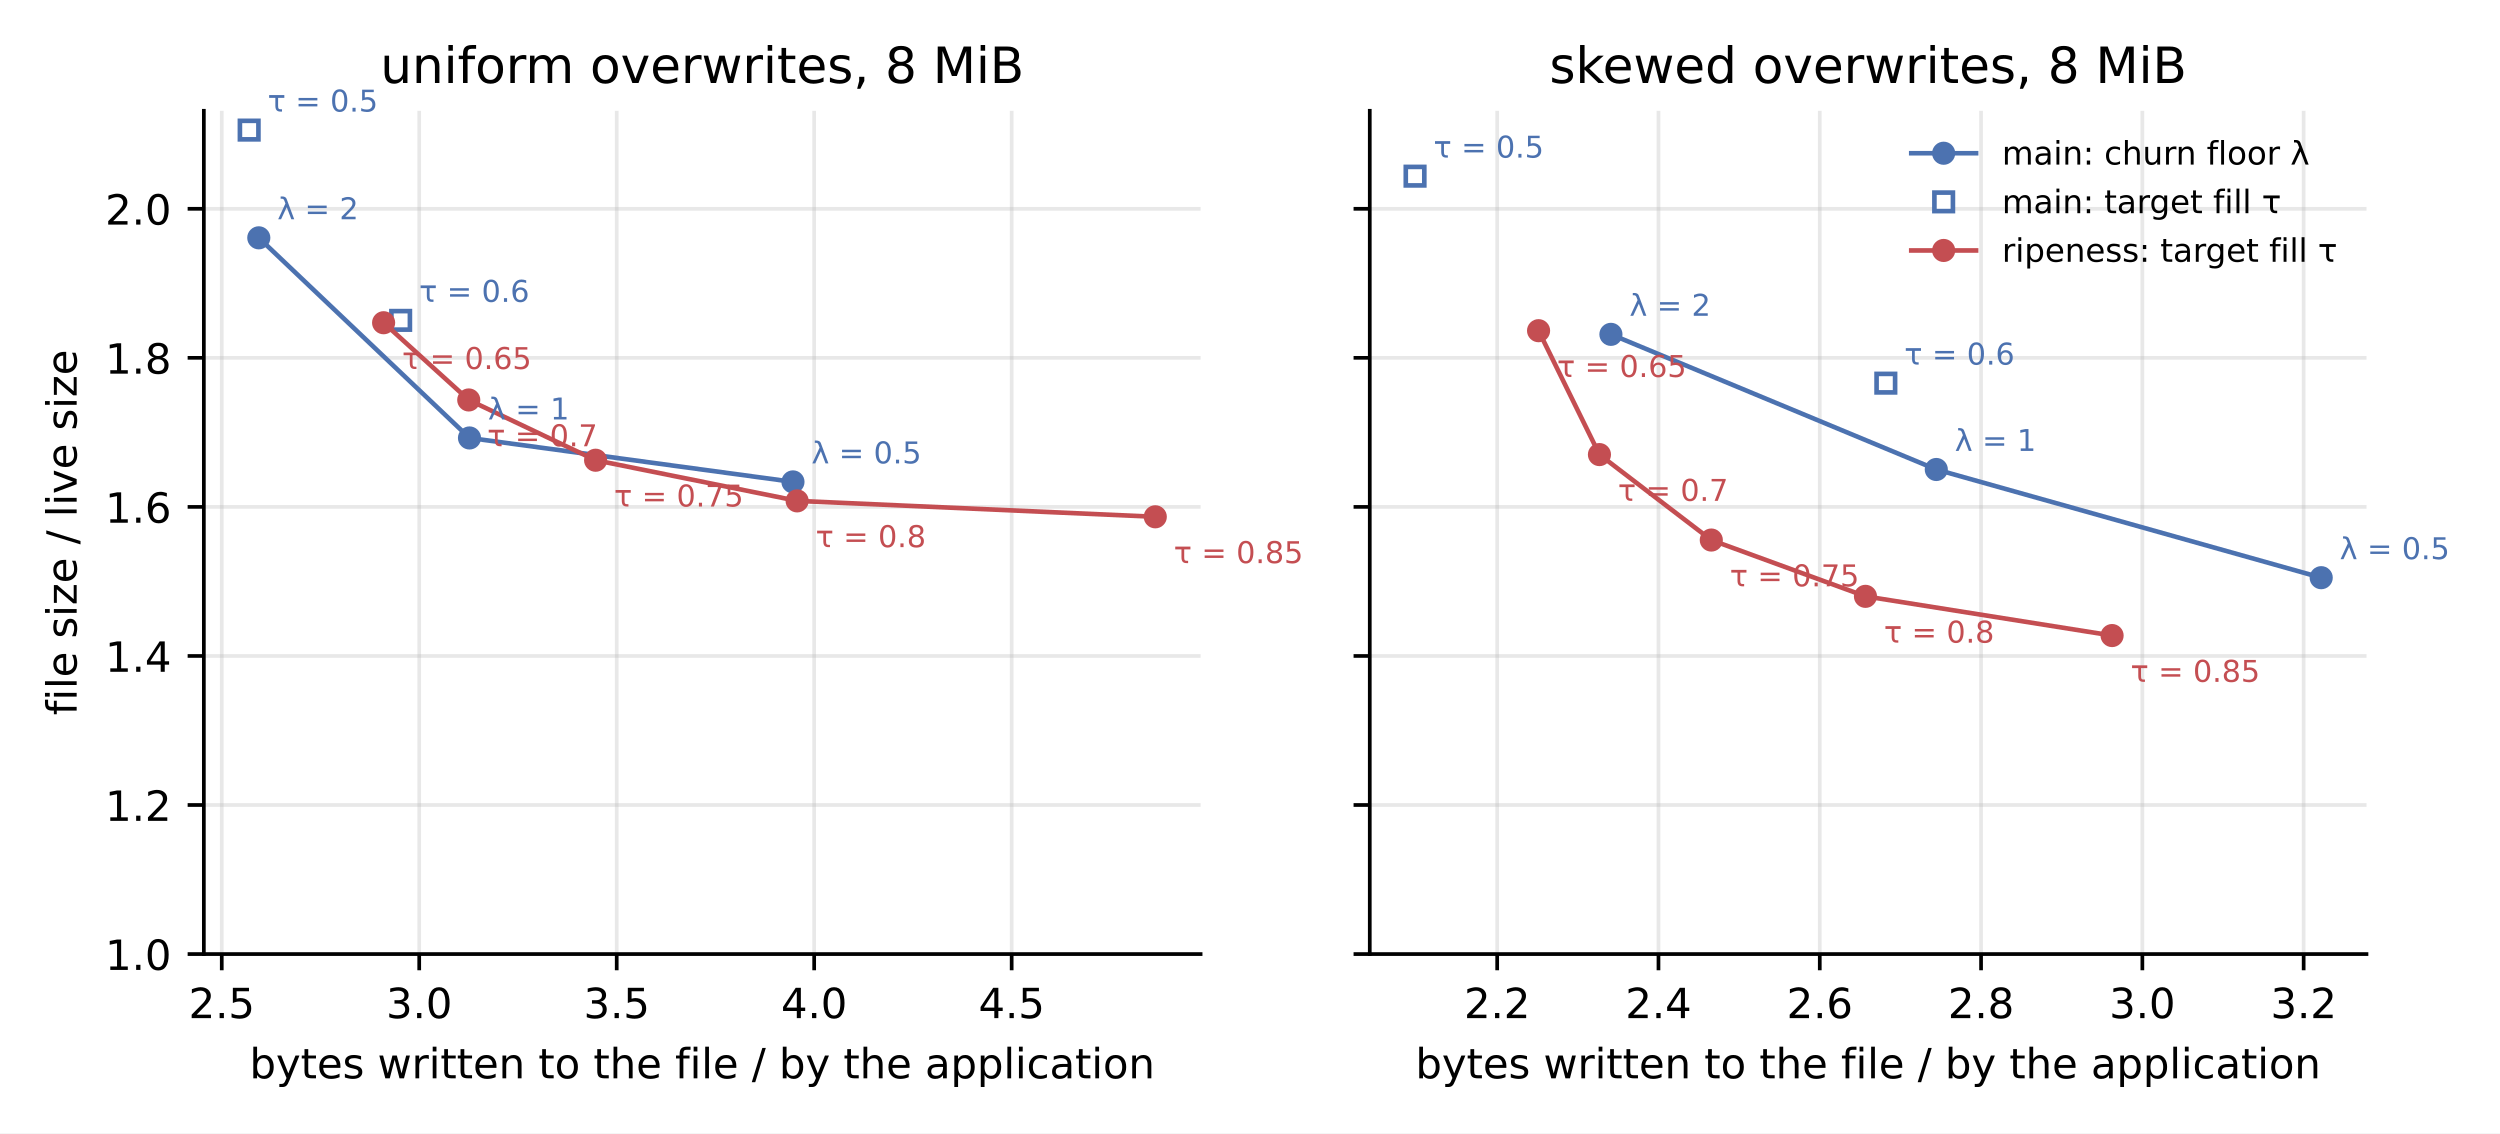
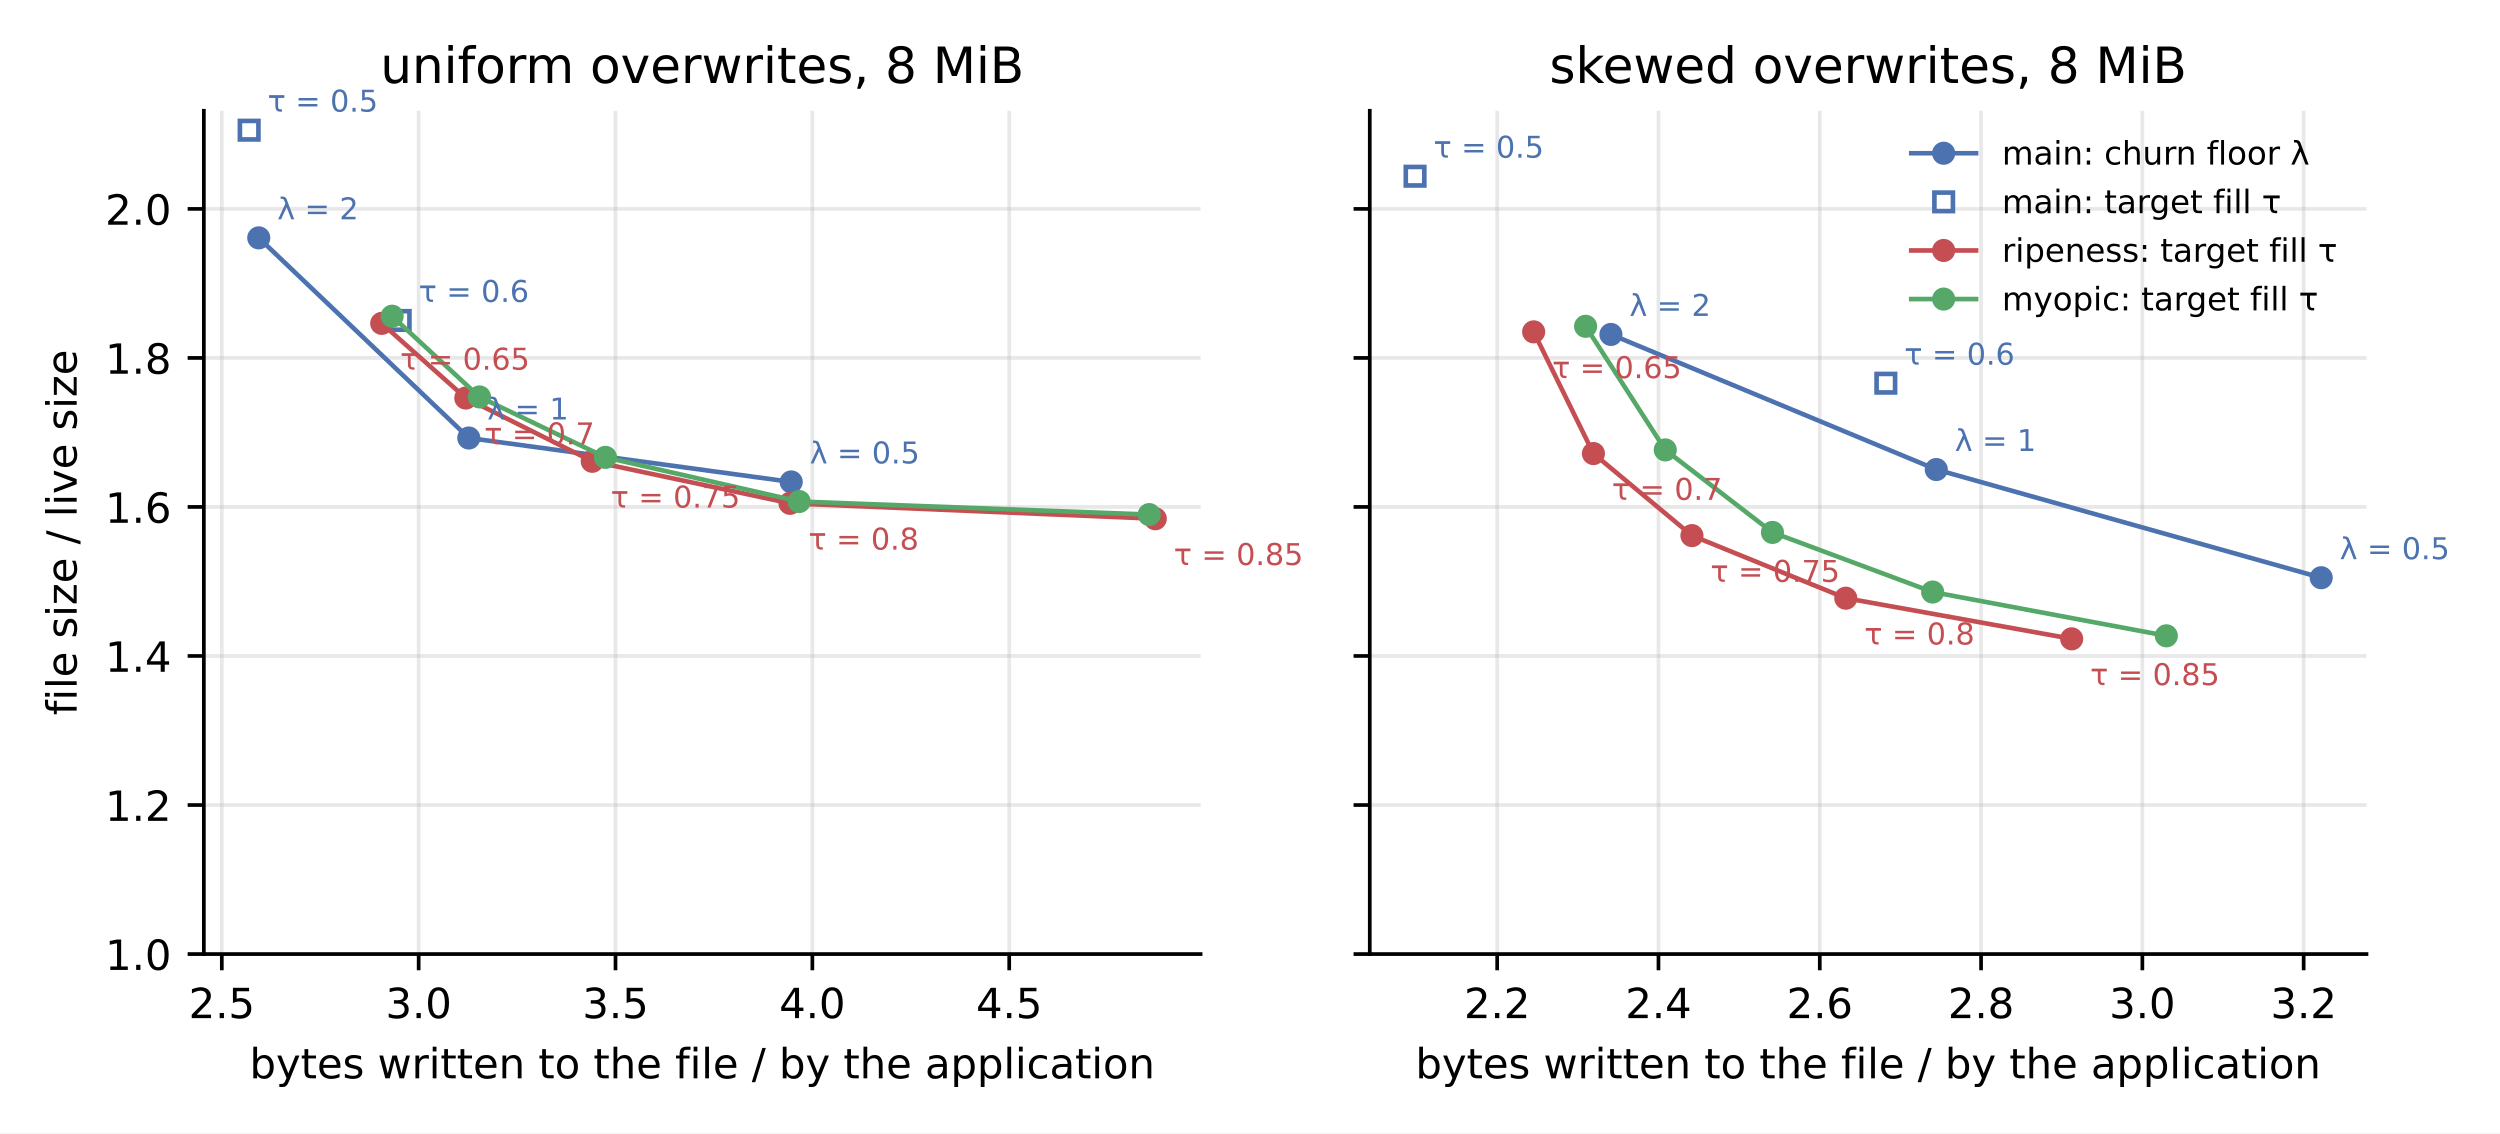
<svg xmlns="http://www.w3.org/2000/svg" xmlns:xlink="http://www.w3.org/1999/xlink" width="540pt" height="244.8pt" viewBox="0 0 540 244.8" version="1.1">
  <defs>
    <style type="text/css">*{stroke-linejoin: round; stroke-linecap: butt}</style>
  </defs>
  <g id="figure_1">
    <g id="patch_1">
      <path d="M 0 244.8  L 540 244.8  L 540 0  L 0 0  z " style="fill: #ffffff" />
    </g>
    <g id="axes_1">
      <g id="patch_2">
        <path d="M 44.03 206.08  L 259.33 206.08  L 259.33 23.93  L 44.03 23.93  z " style="fill: #ffffff" />
      </g>
      <g id="matplotlib.axis_1">
        <g id="xtick_1">
          <g id="line2d_1">
-             <path d="M 47.9 206.08  L 47.9 23.93  " clip-path="url(#pf792760b80)" style="fill: none; stroke: #b0b0b0; stroke-opacity: 0.3; stroke-width: 0.8; stroke-linecap: square" />
+             <path d="M 47.91 206.08  L 47.91 23.93  " clip-path="url(#p455f3d8f68)" style="fill: none; stroke: #b0b0b0; stroke-opacity: 0.3; stroke-width: 0.8; stroke-linecap: square" />
          </g>
          <g id="line2d_2">
            <defs>
              <path id="m4735fb4fdf" d="M 0 0  L 0 3.5  " style="stroke: #000000; stroke-width: 0.8" />
            </defs>
            <g>
-               <use xlink:href="#m4735fb4fdf" x="47.9" y="206.08" style="stroke: #000000; stroke-width: 0.8" />
+               <use xlink:href="#m4735fb4fdf" x="47.91" y="206.08" style="stroke: #000000; stroke-width: 0.8" />
            </g>
          </g>
          <g id="text_1">
-             <text style="font-size: 9px; font-family: 'DejaVu Sans'; text-anchor: middle" x="47.9" y="219.92" transform="rotate(-0 47.9 219.92)">2.5</text>
+             <text style="font-size: 9px; font-family: 'DejaVu Sans'; text-anchor: middle" x="47.91" y="219.92" transform="rotate(-0 47.91 219.92)">2.5</text>
          </g>
        </g>
        <g id="xtick_2">
          <g id="line2d_3">
-             <path d="M 90.55 206.08  L 90.55 23.93  " clip-path="url(#pf792760b80)" style="fill: none; stroke: #b0b0b0; stroke-opacity: 0.3; stroke-width: 0.8; stroke-linecap: square" />
+             <path d="M 90.43 206.08  L 90.43 23.93  " clip-path="url(#p455f3d8f68)" style="fill: none; stroke: #b0b0b0; stroke-opacity: 0.3; stroke-width: 0.8; stroke-linecap: square" />
          </g>
          <g id="line2d_4">
            <g>
-               <use xlink:href="#m4735fb4fdf" x="90.55" y="206.08" style="stroke: #000000; stroke-width: 0.8" />
+               <use xlink:href="#m4735fb4fdf" x="90.43" y="206.08" style="stroke: #000000; stroke-width: 0.8" />
            </g>
          </g>
          <g id="text_2">
-             <text style="font-size: 9px; font-family: 'DejaVu Sans'; text-anchor: middle" x="90.55" y="219.92" transform="rotate(-0 90.55 219.92)">3.0</text>
+             <text style="font-size: 9px; font-family: 'DejaVu Sans'; text-anchor: middle" x="90.43" y="219.92" transform="rotate(-0 90.43 219.92)">3.0</text>
          </g>
        </g>
        <g id="xtick_3">
          <g id="line2d_5">
-             <path d="M 133.21 206.08  L 133.21 23.93  " clip-path="url(#pf792760b80)" style="fill: none; stroke: #b0b0b0; stroke-opacity: 0.3; stroke-width: 0.8; stroke-linecap: square" />
+             <path d="M 132.95 206.08  L 132.95 23.93  " clip-path="url(#p455f3d8f68)" style="fill: none; stroke: #b0b0b0; stroke-opacity: 0.3; stroke-width: 0.8; stroke-linecap: square" />
          </g>
          <g id="line2d_6">
            <g>
-               <use xlink:href="#m4735fb4fdf" x="133.21" y="206.08" style="stroke: #000000; stroke-width: 0.8" />
+               <use xlink:href="#m4735fb4fdf" x="132.95" y="206.08" style="stroke: #000000; stroke-width: 0.8" />
            </g>
          </g>
          <g id="text_3">
-             <text style="font-size: 9px; font-family: 'DejaVu Sans'; text-anchor: middle" x="133.21" y="219.92" transform="rotate(-0 133.21 219.92)">3.5</text>
+             <text style="font-size: 9px; font-family: 'DejaVu Sans'; text-anchor: middle" x="132.95" y="219.92" transform="rotate(-0 132.95 219.92)">3.5</text>
          </g>
        </g>
        <g id="xtick_4">
          <g id="line2d_7">
-             <path d="M 175.86 206.08  L 175.86 23.93  " clip-path="url(#pf792760b80)" style="fill: none; stroke: #b0b0b0; stroke-opacity: 0.3; stroke-width: 0.8; stroke-linecap: square" />
+             <path d="M 175.47 206.08  L 175.47 23.93  " clip-path="url(#p455f3d8f68)" style="fill: none; stroke: #b0b0b0; stroke-opacity: 0.3; stroke-width: 0.8; stroke-linecap: square" />
          </g>
          <g id="line2d_8">
            <g>
-               <use xlink:href="#m4735fb4fdf" x="175.86" y="206.08" style="stroke: #000000; stroke-width: 0.8" />
+               <use xlink:href="#m4735fb4fdf" x="175.47" y="206.08" style="stroke: #000000; stroke-width: 0.8" />
            </g>
          </g>
          <g id="text_4">
-             <text style="font-size: 9px; font-family: 'DejaVu Sans'; text-anchor: middle" x="175.86" y="219.92" transform="rotate(-0 175.86 219.92)">4.0</text>
+             <text style="font-size: 9px; font-family: 'DejaVu Sans'; text-anchor: middle" x="175.47" y="219.92" transform="rotate(-0 175.47 219.92)">4.0</text>
          </g>
        </g>
        <g id="xtick_5">
          <g id="line2d_9">
-             <path d="M 218.52 206.08  L 218.52 23.93  " clip-path="url(#pf792760b80)" style="fill: none; stroke: #b0b0b0; stroke-opacity: 0.3; stroke-width: 0.8; stroke-linecap: square" />
+             <path d="M 217.99 206.08  L 217.99 23.93  " clip-path="url(#p455f3d8f68)" style="fill: none; stroke: #b0b0b0; stroke-opacity: 0.3; stroke-width: 0.8; stroke-linecap: square" />
          </g>
          <g id="line2d_10">
            <g>
-               <use xlink:href="#m4735fb4fdf" x="218.52" y="206.08" style="stroke: #000000; stroke-width: 0.8" />
+               <use xlink:href="#m4735fb4fdf" x="217.99" y="206.08" style="stroke: #000000; stroke-width: 0.8" />
            </g>
          </g>
          <g id="text_5">
-             <text style="font-size: 9px; font-family: 'DejaVu Sans'; text-anchor: middle" x="218.52" y="219.92" transform="rotate(-0 218.52 219.92)">4.5</text>
+             <text style="font-size: 9px; font-family: 'DejaVu Sans'; text-anchor: middle" x="217.99" y="219.92" transform="rotate(-0 217.99 219.92)">4.5</text>
          </g>
        </g>
        <g id="text_6">
          <text style="font-size: 9px; font-family: 'DejaVu Sans'; text-anchor: middle" x="151.68" y="232.92" transform="rotate(-0 151.68 232.92)">bytes written to the file / by the application</text>
        </g>
      </g>
      <g id="matplotlib.axis_2">
        <g id="ytick_1">
          <g id="line2d_11">
-             <path d="M 44.03 206.08  L 259.33 206.08  " clip-path="url(#pf792760b80)" style="fill: none; stroke: #b0b0b0; stroke-opacity: 0.3; stroke-width: 0.8; stroke-linecap: square" />
+             <path d="M 44.03 206.08  L 259.33 206.08  " clip-path="url(#p455f3d8f68)" style="fill: none; stroke: #b0b0b0; stroke-opacity: 0.3; stroke-width: 0.8; stroke-linecap: square" />
          </g>
          <g id="line2d_12">
            <defs>
              <path id="m4127d77f11" d="M 0 0  L -3.5 0  " style="stroke: #000000; stroke-width: 0.8" />
            </defs>
            <g>
              <use xlink:href="#m4127d77f11" x="44.03" y="206.08" style="stroke: #000000; stroke-width: 0.8" />
            </g>
          </g>
          <g id="text_7">
            <text style="font-size: 9px; font-family: 'DejaVu Sans'; text-anchor: end" x="37.03" y="209.5" transform="rotate(-0 37.03 209.5)">1.0</text>
          </g>
        </g>
        <g id="ytick_2">
          <g id="line2d_13">
-             <path d="M 44.03 173.88  L 259.33 173.88  " clip-path="url(#pf792760b80)" style="fill: none; stroke: #b0b0b0; stroke-opacity: 0.3; stroke-width: 0.8; stroke-linecap: square" />
+             <path d="M 44.03 173.89  L 259.33 173.89  " clip-path="url(#p455f3d8f68)" style="fill: none; stroke: #b0b0b0; stroke-opacity: 0.3; stroke-width: 0.8; stroke-linecap: square" />
          </g>
          <g id="line2d_14">
            <g>
-               <use xlink:href="#m4127d77f11" x="44.03" y="173.88" style="stroke: #000000; stroke-width: 0.8" />
+               <use xlink:href="#m4127d77f11" x="44.03" y="173.89" style="stroke: #000000; stroke-width: 0.8" />
            </g>
          </g>
          <g id="text_8">
-             <text style="font-size: 9px; font-family: 'DejaVu Sans'; text-anchor: end" x="37.03" y="177.3" transform="rotate(-0 37.03 177.3)">1.2</text>
+             <text style="font-size: 9px; font-family: 'DejaVu Sans'; text-anchor: end" x="37.03" y="177.31" transform="rotate(-0 37.03 177.31)">1.2</text>
          </g>
        </g>
        <g id="ytick_3">
          <g id="line2d_15">
-             <path d="M 44.03 141.69  L 259.33 141.69  " clip-path="url(#pf792760b80)" style="fill: none; stroke: #b0b0b0; stroke-opacity: 0.3; stroke-width: 0.8; stroke-linecap: square" />
+             <path d="M 44.03 141.69  L 259.33 141.69  " clip-path="url(#p455f3d8f68)" style="fill: none; stroke: #b0b0b0; stroke-opacity: 0.3; stroke-width: 0.8; stroke-linecap: square" />
          </g>
          <g id="line2d_16">
            <g>
              <use xlink:href="#m4127d77f11" x="44.03" y="141.69" style="stroke: #000000; stroke-width: 0.8" />
            </g>
          </g>
          <g id="text_9">
            <text style="font-size: 9px; font-family: 'DejaVu Sans'; text-anchor: end" x="37.03" y="145.11" transform="rotate(-0 37.03 145.11)">1.4</text>
          </g>
        </g>
        <g id="ytick_4">
          <g id="line2d_17">
-             <path d="M 44.03 109.49  L 259.33 109.49  " clip-path="url(#pf792760b80)" style="fill: none; stroke: #b0b0b0; stroke-opacity: 0.3; stroke-width: 0.8; stroke-linecap: square" />
+             <path d="M 44.03 109.5  L 259.33 109.5  " clip-path="url(#p455f3d8f68)" style="fill: none; stroke: #b0b0b0; stroke-opacity: 0.3; stroke-width: 0.8; stroke-linecap: square" />
          </g>
          <g id="line2d_18">
            <g>
-               <use xlink:href="#m4127d77f11" x="44.03" y="109.49" style="stroke: #000000; stroke-width: 0.8" />
+               <use xlink:href="#m4127d77f11" x="44.03" y="109.5" style="stroke: #000000; stroke-width: 0.8" />
            </g>
          </g>
          <g id="text_10">
-             <text style="font-size: 9px; font-family: 'DejaVu Sans'; text-anchor: end" x="37.03" y="112.91" transform="rotate(-0 37.03 112.91)">1.6</text>
+             <text style="font-size: 9px; font-family: 'DejaVu Sans'; text-anchor: end" x="37.03" y="112.92" transform="rotate(-0 37.03 112.92)">1.6</text>
          </g>
        </g>
        <g id="ytick_5">
          <g id="line2d_19">
-             <path d="M 44.03 77.29  L 259.33 77.29  " clip-path="url(#pf792760b80)" style="fill: none; stroke: #b0b0b0; stroke-opacity: 0.3; stroke-width: 0.8; stroke-linecap: square" />
+             <path d="M 44.03 77.31  L 259.33 77.31  " clip-path="url(#p455f3d8f68)" style="fill: none; stroke: #b0b0b0; stroke-opacity: 0.3; stroke-width: 0.8; stroke-linecap: square" />
          </g>
          <g id="line2d_20">
            <g>
-               <use xlink:href="#m4127d77f11" x="44.03" y="77.29" style="stroke: #000000; stroke-width: 0.8" />
+               <use xlink:href="#m4127d77f11" x="44.03" y="77.31" style="stroke: #000000; stroke-width: 0.8" />
            </g>
          </g>
          <g id="text_11">
-             <text style="font-size: 9px; font-family: 'DejaVu Sans'; text-anchor: end" x="37.03" y="80.71" transform="rotate(-0 37.03 80.71)">1.8</text>
+             <text style="font-size: 9px; font-family: 'DejaVu Sans'; text-anchor: end" x="37.03" y="80.73" transform="rotate(-0 37.03 80.73)">1.8</text>
          </g>
        </g>
        <g id="ytick_6">
          <g id="line2d_21">
-             <path d="M 44.03 45.1  L 259.33 45.1  " clip-path="url(#pf792760b80)" style="fill: none; stroke: #b0b0b0; stroke-opacity: 0.3; stroke-width: 0.8; stroke-linecap: square" />
+             <path d="M 44.03 45.12  L 259.33 45.12  " clip-path="url(#p455f3d8f68)" style="fill: none; stroke: #b0b0b0; stroke-opacity: 0.3; stroke-width: 0.8; stroke-linecap: square" />
          </g>
          <g id="line2d_22">
            <g>
-               <use xlink:href="#m4127d77f11" x="44.03" y="45.1" style="stroke: #000000; stroke-width: 0.8" />
+               <use xlink:href="#m4127d77f11" x="44.03" y="45.12" style="stroke: #000000; stroke-width: 0.8" />
            </g>
          </g>
          <g id="text_12">
-             <text style="font-size: 9px; font-family: 'DejaVu Sans'; text-anchor: end" x="37.03" y="48.52" transform="rotate(-0 37.03 48.52)">2.0</text>
+             <text style="font-size: 9px; font-family: 'DejaVu Sans'; text-anchor: end" x="37.03" y="48.54" transform="rotate(-0 37.03 48.54)">2.0</text>
          </g>
        </g>
        <g id="text_13">
          <text style="font-size: 9px; font-family: 'DejaVu Sans'; text-anchor: middle" x="16.56" y="115" transform="rotate(-90 16.56 115)">file size / live size</text>
        </g>
      </g>
      <g id="line2d_23">
-         <path d="M 171.28 104.09  L 101.41 94.6  L 55.9 51.37  " clip-path="url(#pf792760b80)" style="fill: none; stroke: #4c72b0; stroke-linecap: square" />
+         <path d="M 170.9 104.1  L 101.26 94.61  L 55.89 51.38  " clip-path="url(#p455f3d8f68)" style="fill: none; stroke: #4c72b0; stroke-linecap: square" />
        <defs>
          <path id="m510aa87266" d="M 0 2  C 0.53 2 1.04 1.79 1.41 1.41  C 1.79 1.04 2 0.53 2 0  C 2 -0.53 1.79 -1.04 1.41 -1.41  C 1.04 -1.79 0.53 -2 0 -2  C -0.53 -2 -1.04 -1.79 -1.41 -1.41  C -1.79 -1.04 -2 -0.53 -2 0  C -2 0.53 -1.79 1.04 -1.41 1.41  C -1.04 1.79 -0.53 2 0 2  z " style="stroke: #4c72b0" />
        </defs>
-         <g clip-path="url(#pf792760b80)">
-           <use xlink:href="#m510aa87266" x="171.28" y="104.09" style="fill: #4c72b0; stroke: #4c72b0" />
-           <use xlink:href="#m510aa87266" x="101.41" y="94.6" style="fill: #4c72b0; stroke: #4c72b0" />
-           <use xlink:href="#m510aa87266" x="55.9" y="51.37" style="fill: #4c72b0; stroke: #4c72b0" />
+         <g clip-path="url(#p455f3d8f68)">
+           <use xlink:href="#m510aa87266" x="170.9" y="104.1" style="fill: #4c72b0; stroke: #4c72b0" />
+           <use xlink:href="#m510aa87266" x="101.26" y="94.61" style="fill: #4c72b0; stroke: #4c72b0" />
+           <use xlink:href="#m510aa87266" x="55.89" y="51.38" style="fill: #4c72b0; stroke: #4c72b0" />
        </g>
      </g>
      <g id="line2d_24">
        <defs>
          <path id="m427eb790f3" d="M -2 2  L 2 2  L 2 -2  L -2 -2  z " style="stroke: #4c72b0; stroke-linejoin: miter" />
        </defs>
-         <g clip-path="url(#pf792760b80)">
-           <use xlink:href="#m427eb790f3" x="86.54" y="69.2" style="fill: #ffffff; stroke: #4c72b0; stroke-linejoin: miter" />
-           <use xlink:href="#m427eb790f3" x="53.82" y="28.1" style="fill: #ffffff; stroke: #4c72b0; stroke-linejoin: miter" />
+         <g clip-path="url(#p455f3d8f68)">
+           <use xlink:href="#m427eb790f3" x="86.44" y="69.22" style="fill: #ffffff; stroke: #4c72b0; stroke-linejoin: miter" />
+           <use xlink:href="#m427eb790f3" x="53.82" y="28.12" style="fill: #ffffff; stroke: #4c72b0; stroke-linejoin: miter" />
        </g>
      </g>
      <g id="line2d_25">
-         <path d="M 82.86 69.71  L 101.25 86.39  L 128.65 99.41  L 172.18 108.19  L 249.54 111.63  " clip-path="url(#pf792760b80)" style="fill: none; stroke: #c44e52; stroke-linecap: square" />
+         <path d="M 82.45 69.85  L 100.61 85.98  L 127.92 99.64  L 170.64 108.72  L 249.54 112.05  " clip-path="url(#p455f3d8f68)" style="fill: none; stroke: #c44e52; stroke-linecap: square" />
        <defs>
          <path id="m41451357a0" d="M 0 2  C 0.53 2 1.04 1.79 1.41 1.41  C 1.79 1.04 2 0.53 2 0  C 2 -0.53 1.79 -1.04 1.41 -1.41  C 1.04 -1.79 0.53 -2 0 -2  C -0.53 -2 -1.04 -1.79 -1.41 -1.41  C -1.79 -1.04 -2 -0.53 -2 0  C -2 0.53 -1.79 1.04 -1.41 1.41  C -1.04 1.79 -0.53 2 0 2  z " style="stroke: #c44e52" />
        </defs>
-         <g clip-path="url(#pf792760b80)">
-           <use xlink:href="#m41451357a0" x="82.86" y="69.71" style="fill: #c44e52; stroke: #c44e52" />
-           <use xlink:href="#m41451357a0" x="101.25" y="86.39" style="fill: #c44e52; stroke: #c44e52" />
-           <use xlink:href="#m41451357a0" x="128.65" y="99.41" style="fill: #c44e52; stroke: #c44e52" />
-           <use xlink:href="#m41451357a0" x="172.18" y="108.19" style="fill: #c44e52; stroke: #c44e52" />
-           <use xlink:href="#m41451357a0" x="249.54" y="111.63" style="fill: #c44e52; stroke: #c44e52" />
+         <g clip-path="url(#p455f3d8f68)">
+           <use xlink:href="#m41451357a0" x="82.45" y="69.85" style="fill: #c44e52; stroke: #c44e52" />
+           <use xlink:href="#m41451357a0" x="100.61" y="85.98" style="fill: #c44e52; stroke: #c44e52" />
+           <use xlink:href="#m41451357a0" x="127.92" y="99.64" style="fill: #c44e52; stroke: #c44e52" />
+           <use xlink:href="#m41451357a0" x="170.64" y="108.72" style="fill: #c44e52; stroke: #c44e52" />
+           <use xlink:href="#m41451357a0" x="249.54" y="112.05" style="fill: #c44e52; stroke: #c44e52" />
+         </g>
+       </g>
+       <g id="line2d_26">
+         <path d="M 84.7 68.3  L 103.57 85.74  L 130.78 98.79  L 172.62 108.33  L 248.23 111.15  " clip-path="url(#p455f3d8f68)" style="fill: none; stroke: #55a868; stroke-linecap: square" />
+         <defs>
+           <path id="m88b0717f5c" d="M 0 2  C 0.53 2 1.04 1.79 1.41 1.41  C 1.79 1.04 2 0.53 2 0  C 2 -0.53 1.79 -1.04 1.41 -1.41  C 1.04 -1.79 0.53 -2 0 -2  C -0.53 -2 -1.04 -1.79 -1.41 -1.41  C -1.79 -1.04 -2 -0.53 -2 0  C -2 0.53 -1.79 1.04 -1.41 1.41  C -1.04 1.79 -0.53 2 0 2  z " style="stroke: #55a868" />
+         </defs>
+         <g clip-path="url(#p455f3d8f68)">
+           <use xlink:href="#m88b0717f5c" x="84.7" y="68.3" style="fill: #55a868; stroke: #55a868" />
+           <use xlink:href="#m88b0717f5c" x="103.57" y="85.74" style="fill: #55a868; stroke: #55a868" />
+           <use xlink:href="#m88b0717f5c" x="130.78" y="98.79" style="fill: #55a868; stroke: #55a868" />
+           <use xlink:href="#m88b0717f5c" x="172.62" y="108.33" style="fill: #55a868; stroke: #55a868" />
+           <use xlink:href="#m88b0717f5c" x="248.23" y="111.15" style="fill: #55a868; stroke: #55a868" />
        </g>
      </g>
      <g id="patch_3">
        <path d="M 44.03 206.08  L 44.03 23.93  " style="fill: none; stroke: #000000; stroke-width: 0.8; stroke-linejoin: miter; stroke-linecap: square" />
      </g>
      <g id="patch_4">
        <path d="M 44.03 206.08  L 259.33 206.08  " style="fill: none; stroke: #000000; stroke-width: 0.8; stroke-linejoin: miter; stroke-linecap: square" />
      </g>
      <g id="text_14">
-         <text style="font-size: 6.5px; font-family: 'DejaVu Sans'; text-anchor: start; fill: #4c72b0" x="175.28" y="100.09" transform="rotate(-0 175.28 100.09)">λ = 0.5</text>
+         <text style="font-size: 6.5px; font-family: 'DejaVu Sans'; text-anchor: start; fill: #4c72b0" x="174.9" y="100.1" transform="rotate(-0 174.9 100.1)">λ = 0.5</text>
      </g>
      <g id="text_15">
-         <text style="font-size: 6.5px; font-family: 'DejaVu Sans'; text-anchor: start; fill: #4c72b0" x="105.41" y="90.6" transform="rotate(-0 105.41 90.6)">λ = 1</text>
+         <text style="font-size: 6.5px; font-family: 'DejaVu Sans'; text-anchor: start; fill: #4c72b0" x="105.26" y="90.61" transform="rotate(-0 105.26 90.61)">λ = 1</text>
      </g>
      <g id="text_16">
-         <text style="font-size: 6.5px; font-family: 'DejaVu Sans'; text-anchor: start; fill: #4c72b0" x="59.9" y="47.37" transform="rotate(-0 59.9 47.37)">λ = 2</text>
+         <text style="font-size: 6.5px; font-family: 'DejaVu Sans'; text-anchor: start; fill: #4c72b0" x="59.89" y="47.38" transform="rotate(-0 59.89 47.38)">λ = 2</text>
      </g>
      <g id="text_17">
-         <text style="font-size: 6.5px; font-family: 'DejaVu Sans'; text-anchor: start; fill: #4c72b0" x="90.54" y="65.2" transform="rotate(-0 90.54 65.2)">τ = 0.6</text>
+         <text style="font-size: 6.5px; font-family: 'DejaVu Sans'; text-anchor: start; fill: #4c72b0" x="90.44" y="65.22" transform="rotate(-0 90.44 65.22)">τ = 0.6</text>
      </g>
      <g id="text_18">
-         <text style="font-size: 6.5px; font-family: 'DejaVu Sans'; text-anchor: start; fill: #4c72b0" x="57.82" y="24.1" transform="rotate(-0 57.82 24.1)">τ = 0.5</text>
+         <text style="font-size: 6.5px; font-family: 'DejaVu Sans'; text-anchor: start; fill: #4c72b0" x="57.82" y="24.12" transform="rotate(-0 57.82 24.12)">τ = 0.5</text>
      </g>
      <g id="text_19">
-         <text style="font-size: 6.5px; font-family: 'DejaVu Sans'; text-anchor: start; fill: #c44e52" x="86.86" y="79.71" transform="rotate(-0 86.86 79.71)">τ = 0.65</text>
+         <text style="font-size: 6.5px; font-family: 'DejaVu Sans'; text-anchor: start; fill: #c44e52" x="86.45" y="79.85" transform="rotate(-0 86.45 79.85)">τ = 0.65</text>
      </g>
      <g id="text_20">
-         <text style="font-size: 6.5px; font-family: 'DejaVu Sans'; text-anchor: start; fill: #c44e52" x="105.25" y="96.39" transform="rotate(-0 105.25 96.39)">τ = 0.7</text>
+         <text style="font-size: 6.5px; font-family: 'DejaVu Sans'; text-anchor: start; fill: #c44e52" x="104.61" y="95.98" transform="rotate(-0 104.61 95.98)">τ = 0.7</text>
      </g>
      <g id="text_21">
-         <text style="font-size: 6.5px; font-family: 'DejaVu Sans'; text-anchor: start; fill: #c44e52" x="132.65" y="109.41" transform="rotate(-0 132.65 109.41)">τ = 0.75</text>
+         <text style="font-size: 6.5px; font-family: 'DejaVu Sans'; text-anchor: start; fill: #c44e52" x="131.92" y="109.64" transform="rotate(-0 131.92 109.64)">τ = 0.75</text>
      </g>
      <g id="text_22">
-         <text style="font-size: 6.5px; font-family: 'DejaVu Sans'; text-anchor: start; fill: #c44e52" x="176.18" y="118.19" transform="rotate(-0 176.18 118.19)">τ = 0.8</text>
+         <text style="font-size: 6.5px; font-family: 'DejaVu Sans'; text-anchor: start; fill: #c44e52" x="174.64" y="118.72" transform="rotate(-0 174.64 118.72)">τ = 0.8</text>
      </g>
      <g id="text_23">
-         <text style="font-size: 6.5px; font-family: 'DejaVu Sans'; text-anchor: start; fill: #c44e52" x="253.54" y="121.63" transform="rotate(-0 253.54 121.63)">τ = 0.85</text>
+         <text style="font-size: 6.5px; font-family: 'DejaVu Sans'; text-anchor: start; fill: #c44e52" x="253.54" y="122.05" transform="rotate(-0 253.54 122.05)">τ = 0.85</text>
      </g>
      <g id="text_24">
        <text style="font-size: 10.8px; font-family: 'DejaVu Sans'; text-anchor: middle" x="151.68" y="17.93" transform="rotate(-0 151.68 17.93)">uniform overwrites, 8 MiB</text>
      </g>
    </g>
    <g id="axes_2">
      <g id="patch_5">
        <path d="M 295.87 206.08  L 511.16 206.08  L 511.16 23.93  L 295.87 23.93  z " style="fill: #ffffff" />
      </g>
      <g id="matplotlib.axis_3">
        <g id="xtick_6">
-           <g id="line2d_26">
-             <path d="M 323.39 206.08  L 323.39 23.93  " clip-path="url(#pa738593dde)" style="fill: none; stroke: #b0b0b0; stroke-opacity: 0.3; stroke-width: 0.8; stroke-linecap: square" />
-           </g>
          <g id="line2d_27">
+             <path d="M 323.39 206.08  L 323.39 23.93  " clip-path="url(#p2dc18964a5)" style="fill: none; stroke: #b0b0b0; stroke-opacity: 0.3; stroke-width: 0.8; stroke-linecap: square" />
+           </g>
+           <g id="line2d_28">
            <g>
              <use xlink:href="#m4735fb4fdf" x="323.39" y="206.08" style="stroke: #000000; stroke-width: 0.8" />
            </g>
          </g>
          <g id="text_25">
            <text style="font-size: 9px; font-family: 'DejaVu Sans'; text-anchor: middle" x="323.39" y="219.92" transform="rotate(-0 323.39 219.92)">2.2</text>
          </g>
        </g>
        <g id="xtick_7">
-           <g id="line2d_28">
-             <path d="M 358.23 206.08  L 358.23 23.93  " clip-path="url(#pa738593dde)" style="fill: none; stroke: #b0b0b0; stroke-opacity: 0.3; stroke-width: 0.8; stroke-linecap: square" />
-           </g>
          <g id="line2d_29">
+             <path d="M 358.23 206.08  L 358.23 23.93  " clip-path="url(#p2dc18964a5)" style="fill: none; stroke: #b0b0b0; stroke-opacity: 0.3; stroke-width: 0.8; stroke-linecap: square" />
+           </g>
+           <g id="line2d_30">
            <g>
              <use xlink:href="#m4735fb4fdf" x="358.23" y="206.08" style="stroke: #000000; stroke-width: 0.8" />
            </g>
          </g>
          <g id="text_26">
            <text style="font-size: 9px; font-family: 'DejaVu Sans'; text-anchor: middle" x="358.23" y="219.92" transform="rotate(-0 358.23 219.92)">2.4</text>
          </g>
        </g>
        <g id="xtick_8">
-           <g id="line2d_30">
-             <path d="M 393.07 206.08  L 393.07 23.93  " clip-path="url(#pa738593dde)" style="fill: none; stroke: #b0b0b0; stroke-opacity: 0.3; stroke-width: 0.8; stroke-linecap: square" />
-           </g>
          <g id="line2d_31">
+             <path d="M 393.07 206.08  L 393.07 23.93  " clip-path="url(#p2dc18964a5)" style="fill: none; stroke: #b0b0b0; stroke-opacity: 0.3; stroke-width: 0.8; stroke-linecap: square" />
+           </g>
+           <g id="line2d_32">
            <g>
              <use xlink:href="#m4735fb4fdf" x="393.07" y="206.08" style="stroke: #000000; stroke-width: 0.8" />
            </g>
          </g>
          <g id="text_27">
            <text style="font-size: 9px; font-family: 'DejaVu Sans'; text-anchor: middle" x="393.07" y="219.92" transform="rotate(-0 393.07 219.92)">2.6</text>
          </g>
        </g>
        <g id="xtick_9">
-           <g id="line2d_32">
-             <path d="M 427.91 206.08  L 427.91 23.93  " clip-path="url(#pa738593dde)" style="fill: none; stroke: #b0b0b0; stroke-opacity: 0.3; stroke-width: 0.8; stroke-linecap: square" />
-           </g>
          <g id="line2d_33">
+             <path d="M 427.91 206.08  L 427.91 23.93  " clip-path="url(#p2dc18964a5)" style="fill: none; stroke: #b0b0b0; stroke-opacity: 0.3; stroke-width: 0.8; stroke-linecap: square" />
+           </g>
+           <g id="line2d_34">
            <g>
              <use xlink:href="#m4735fb4fdf" x="427.91" y="206.08" style="stroke: #000000; stroke-width: 0.8" />
            </g>
          </g>
          <g id="text_28">
            <text style="font-size: 9px; font-family: 'DejaVu Sans'; text-anchor: middle" x="427.91" y="219.92" transform="rotate(-0 427.91 219.92)">2.8</text>
          </g>
        </g>
        <g id="xtick_10">
-           <g id="line2d_34">
-             <path d="M 462.75 206.08  L 462.75 23.93  " clip-path="url(#pa738593dde)" style="fill: none; stroke: #b0b0b0; stroke-opacity: 0.3; stroke-width: 0.8; stroke-linecap: square" />
-           </g>
          <g id="line2d_35">
+             <path d="M 462.75 206.08  L 462.75 23.93  " clip-path="url(#p2dc18964a5)" style="fill: none; stroke: #b0b0b0; stroke-opacity: 0.3; stroke-width: 0.8; stroke-linecap: square" />
+           </g>
+           <g id="line2d_36">
            <g>
              <use xlink:href="#m4735fb4fdf" x="462.75" y="206.08" style="stroke: #000000; stroke-width: 0.8" />
            </g>
          </g>
          <g id="text_29">
            <text style="font-size: 9px; font-family: 'DejaVu Sans'; text-anchor: middle" x="462.75" y="219.92" transform="rotate(-0 462.75 219.92)">3.0</text>
          </g>
        </g>
        <g id="xtick_11">
-           <g id="line2d_36">
-             <path d="M 497.59 206.08  L 497.59 23.93  " clip-path="url(#pa738593dde)" style="fill: none; stroke: #b0b0b0; stroke-opacity: 0.3; stroke-width: 0.8; stroke-linecap: square" />
-           </g>
          <g id="line2d_37">
+             <path d="M 497.59 206.08  L 497.59 23.93  " clip-path="url(#p2dc18964a5)" style="fill: none; stroke: #b0b0b0; stroke-opacity: 0.3; stroke-width: 0.8; stroke-linecap: square" />
+           </g>
+           <g id="line2d_38">
            <g>
              <use xlink:href="#m4735fb4fdf" x="497.59" y="206.08" style="stroke: #000000; stroke-width: 0.8" />
            </g>
          </g>
          <g id="text_30">
            <text style="font-size: 9px; font-family: 'DejaVu Sans'; text-anchor: middle" x="497.59" y="219.92" transform="rotate(-0 497.59 219.92)">3.2</text>
          </g>
        </g>
        <g id="text_31">
          <text style="font-size: 9px; font-family: 'DejaVu Sans'; text-anchor: middle" x="403.52" y="232.92" transform="rotate(-0 403.52 232.92)">bytes written to the file / by the application</text>
        </g>
      </g>
      <g id="matplotlib.axis_4">
        <g id="ytick_7">
-           <g id="line2d_38">
-             <path d="M 295.87 206.08  L 511.16 206.08  " clip-path="url(#pa738593dde)" style="fill: none; stroke: #b0b0b0; stroke-opacity: 0.3; stroke-width: 0.8; stroke-linecap: square" />
-           </g>
          <g id="line2d_39">
+             <path d="M 295.87 206.08  L 511.16 206.08  " clip-path="url(#p2dc18964a5)" style="fill: none; stroke: #b0b0b0; stroke-opacity: 0.3; stroke-width: 0.8; stroke-linecap: square" />
+           </g>
+           <g id="line2d_40">
            <g>
              <use xlink:href="#m4127d77f11" x="295.87" y="206.08" style="stroke: #000000; stroke-width: 0.8" />
            </g>
          </g>
        </g>
        <g id="ytick_8">
-           <g id="line2d_40">
-             <path d="M 295.87 173.88  L 511.16 173.88  " clip-path="url(#pa738593dde)" style="fill: none; stroke: #b0b0b0; stroke-opacity: 0.3; stroke-width: 0.8; stroke-linecap: square" />
-           </g>
          <g id="line2d_41">
-             <g>
-               <use xlink:href="#m4127d77f11" x="295.87" y="173.88" style="stroke: #000000; stroke-width: 0.8" />
+             <path d="M 295.87 173.89  L 511.16 173.89  " clip-path="url(#p2dc18964a5)" style="fill: none; stroke: #b0b0b0; stroke-opacity: 0.3; stroke-width: 0.8; stroke-linecap: square" />
+           </g>
+           <g id="line2d_42">
+             <g>
+               <use xlink:href="#m4127d77f11" x="295.87" y="173.89" style="stroke: #000000; stroke-width: 0.8" />
            </g>
          </g>
        </g>
        <g id="ytick_9">
-           <g id="line2d_42">
-             <path d="M 295.87 141.69  L 511.16 141.69  " clip-path="url(#pa738593dde)" style="fill: none; stroke: #b0b0b0; stroke-opacity: 0.3; stroke-width: 0.8; stroke-linecap: square" />
-           </g>
          <g id="line2d_43">
+             <path d="M 295.87 141.69  L 511.16 141.69  " clip-path="url(#p2dc18964a5)" style="fill: none; stroke: #b0b0b0; stroke-opacity: 0.3; stroke-width: 0.8; stroke-linecap: square" />
+           </g>
+           <g id="line2d_44">
            <g>
              <use xlink:href="#m4127d77f11" x="295.87" y="141.69" style="stroke: #000000; stroke-width: 0.8" />
            </g>
          </g>
        </g>
        <g id="ytick_10">
-           <g id="line2d_44">
-             <path d="M 295.87 109.49  L 511.16 109.49  " clip-path="url(#pa738593dde)" style="fill: none; stroke: #b0b0b0; stroke-opacity: 0.3; stroke-width: 0.8; stroke-linecap: square" />
-           </g>
          <g id="line2d_45">
-             <g>
-               <use xlink:href="#m4127d77f11" x="295.87" y="109.49" style="stroke: #000000; stroke-width: 0.8" />
+             <path d="M 295.87 109.5  L 511.16 109.5  " clip-path="url(#p2dc18964a5)" style="fill: none; stroke: #b0b0b0; stroke-opacity: 0.3; stroke-width: 0.8; stroke-linecap: square" />
+           </g>
+           <g id="line2d_46">
+             <g>
+               <use xlink:href="#m4127d77f11" x="295.87" y="109.5" style="stroke: #000000; stroke-width: 0.8" />
            </g>
          </g>
        </g>
        <g id="ytick_11">
-           <g id="line2d_46">
-             <path d="M 295.87 77.29  L 511.16 77.29  " clip-path="url(#pa738593dde)" style="fill: none; stroke: #b0b0b0; stroke-opacity: 0.3; stroke-width: 0.8; stroke-linecap: square" />
-           </g>
          <g id="line2d_47">
-             <g>
-               <use xlink:href="#m4127d77f11" x="295.87" y="77.29" style="stroke: #000000; stroke-width: 0.8" />
+             <path d="M 295.87 77.31  L 511.16 77.31  " clip-path="url(#p2dc18964a5)" style="fill: none; stroke: #b0b0b0; stroke-opacity: 0.3; stroke-width: 0.8; stroke-linecap: square" />
+           </g>
+           <g id="line2d_48">
+             <g>
+               <use xlink:href="#m4127d77f11" x="295.87" y="77.31" style="stroke: #000000; stroke-width: 0.8" />
            </g>
          </g>
        </g>
        <g id="ytick_12">
-           <g id="line2d_48">
-             <path d="M 295.87 45.1  L 511.16 45.1  " clip-path="url(#pa738593dde)" style="fill: none; stroke: #b0b0b0; stroke-opacity: 0.3; stroke-width: 0.8; stroke-linecap: square" />
-           </g>
          <g id="line2d_49">
-             <g>
-               <use xlink:href="#m4127d77f11" x="295.87" y="45.1" style="stroke: #000000; stroke-width: 0.8" />
-             </g>
-           </g>
-         </g>
-       </g>
-       <g id="line2d_50">
-         <path d="M 501.38 124.78  L 418.24 101.41  L 347.96 72.22  " clip-path="url(#pa738593dde)" style="fill: none; stroke: #4c72b0; stroke-linecap: square" />
-         <g clip-path="url(#pa738593dde)">
-           <use xlink:href="#m510aa87266" x="501.38" y="124.78" style="fill: #4c72b0; stroke: #4c72b0" />
-           <use xlink:href="#m510aa87266" x="418.24" y="101.41" style="fill: #4c72b0; stroke: #4c72b0" />
-           <use xlink:href="#m510aa87266" x="347.96" y="72.22" style="fill: #4c72b0; stroke: #4c72b0" />
+             <path d="M 295.87 45.12  L 511.16 45.12  " clip-path="url(#p2dc18964a5)" style="fill: none; stroke: #b0b0b0; stroke-opacity: 0.3; stroke-width: 0.8; stroke-linecap: square" />
+           </g>
+           <g id="line2d_50">
+             <g>
+               <use xlink:href="#m4127d77f11" x="295.87" y="45.12" style="stroke: #000000; stroke-width: 0.8" />
+             </g>
+           </g>
        </g>
      </g>
      <g id="line2d_51">
-         <g clip-path="url(#pa738593dde)">
-           <use xlink:href="#m427eb790f3" x="407.34" y="82.76" style="fill: #ffffff; stroke: #4c72b0; stroke-linejoin: miter" />
-           <use xlink:href="#m427eb790f3" x="305.65" y="38.05" style="fill: #ffffff; stroke: #4c72b0; stroke-linejoin: miter" />
+         <path d="M 501.38 124.79  L 418.24 101.42  L 347.96 72.24  " clip-path="url(#p2dc18964a5)" style="fill: none; stroke: #4c72b0; stroke-linecap: square" />
+         <g clip-path="url(#p2dc18964a5)">
+           <use xlink:href="#m510aa87266" x="501.38" y="124.79" style="fill: #4c72b0; stroke: #4c72b0" />
+           <use xlink:href="#m510aa87266" x="418.24" y="101.42" style="fill: #4c72b0; stroke: #4c72b0" />
+           <use xlink:href="#m510aa87266" x="347.96" y="72.24" style="fill: #4c72b0; stroke: #4c72b0" />
        </g>
      </g>
      <g id="line2d_52">
-         <path d="M 332.33 71.43  L 345.48 98.19  L 369.64 116.65  L 402.94 128.81  L 456.21 137.28  " clip-path="url(#pa738593dde)" style="fill: none; stroke: #c44e52; stroke-linecap: square" />
-         <g clip-path="url(#pa738593dde)">
-           <use xlink:href="#m41451357a0" x="332.33" y="71.43" style="fill: #c44e52; stroke: #c44e52" />
-           <use xlink:href="#m41451357a0" x="345.48" y="98.19" style="fill: #c44e52; stroke: #c44e52" />
-           <use xlink:href="#m41451357a0" x="369.64" y="116.65" style="fill: #c44e52; stroke: #c44e52" />
-           <use xlink:href="#m41451357a0" x="402.94" y="128.81" style="fill: #c44e52; stroke: #c44e52" />
-           <use xlink:href="#m41451357a0" x="456.21" y="137.28" style="fill: #c44e52; stroke: #c44e52" />
+         <g clip-path="url(#p2dc18964a5)">
+           <use xlink:href="#m427eb790f3" x="407.34" y="82.77" style="fill: #ffffff; stroke: #4c72b0; stroke-linejoin: miter" />
+           <use xlink:href="#m427eb790f3" x="305.65" y="38.06" style="fill: #ffffff; stroke: #4c72b0; stroke-linejoin: miter" />
+         </g>
+       </g>
+       <g id="line2d_53">
+         <path d="M 331.27 71.68  L 344.18 97.97  L 365.46 115.69  L 398.69 129.21  L 447.48 137.99  " clip-path="url(#p2dc18964a5)" style="fill: none; stroke: #c44e52; stroke-linecap: square" />
+         <g clip-path="url(#p2dc18964a5)">
+           <use xlink:href="#m41451357a0" x="331.27" y="71.68" style="fill: #c44e52; stroke: #c44e52" />
+           <use xlink:href="#m41451357a0" x="344.18" y="97.97" style="fill: #c44e52; stroke: #c44e52" />
+           <use xlink:href="#m41451357a0" x="365.46" y="115.69" style="fill: #c44e52; stroke: #c44e52" />
+           <use xlink:href="#m41451357a0" x="398.69" y="129.21" style="fill: #c44e52; stroke: #c44e52" />
+           <use xlink:href="#m41451357a0" x="447.48" y="137.99" style="fill: #c44e52; stroke: #c44e52" />
+         </g>
+       </g>
+       <g id="line2d_54">
+         <path d="M 342.49 70.48  L 359.7 97.18  L 382.85 115  L 417.45 127.88  L 467.93 137.34  " clip-path="url(#p2dc18964a5)" style="fill: none; stroke: #55a868; stroke-linecap: square" />
+         <g clip-path="url(#p2dc18964a5)">
+           <use xlink:href="#m88b0717f5c" x="342.49" y="70.48" style="fill: #55a868; stroke: #55a868" />
+           <use xlink:href="#m88b0717f5c" x="359.7" y="97.18" style="fill: #55a868; stroke: #55a868" />
+           <use xlink:href="#m88b0717f5c" x="382.85" y="115" style="fill: #55a868; stroke: #55a868" />
+           <use xlink:href="#m88b0717f5c" x="417.45" y="127.88" style="fill: #55a868; stroke: #55a868" />
+           <use xlink:href="#m88b0717f5c" x="467.93" y="137.34" style="fill: #55a868; stroke: #55a868" />
        </g>
      </g>
      <g id="patch_6">
        <path d="M 295.87 206.08  L 295.87 23.93  " style="fill: none; stroke: #000000; stroke-width: 0.8; stroke-linejoin: miter; stroke-linecap: square" />
      </g>
      <g id="patch_7">
        <path d="M 295.87 206.08  L 511.16 206.08  " style="fill: none; stroke: #000000; stroke-width: 0.8; stroke-linejoin: miter; stroke-linecap: square" />
      </g>
      <g id="text_32">
-         <text style="font-size: 6.5px; font-family: 'DejaVu Sans'; text-anchor: start; fill: #4c72b0" x="505.38" y="120.78" transform="rotate(-0 505.38 120.78)">λ = 0.5</text>
+         <text style="font-size: 6.5px; font-family: 'DejaVu Sans'; text-anchor: start; fill: #4c72b0" x="505.38" y="120.79" transform="rotate(-0 505.38 120.79)">λ = 0.5</text>
      </g>
      <g id="text_33">
-         <text style="font-size: 6.5px; font-family: 'DejaVu Sans'; text-anchor: start; fill: #4c72b0" x="422.24" y="97.41" transform="rotate(-0 422.24 97.41)">λ = 1</text>
+         <text style="font-size: 6.5px; font-family: 'DejaVu Sans'; text-anchor: start; fill: #4c72b0" x="422.24" y="97.42" transform="rotate(-0 422.24 97.42)">λ = 1</text>
      </g>
      <g id="text_34">
-         <text style="font-size: 6.5px; font-family: 'DejaVu Sans'; text-anchor: start; fill: #4c72b0" x="351.96" y="68.22" transform="rotate(-0 351.96 68.22)">λ = 2</text>
+         <text style="font-size: 6.5px; font-family: 'DejaVu Sans'; text-anchor: start; fill: #4c72b0" x="351.96" y="68.24" transform="rotate(-0 351.96 68.24)">λ = 2</text>
      </g>
      <g id="text_35">
-         <text style="font-size: 6.5px; font-family: 'DejaVu Sans'; text-anchor: start; fill: #4c72b0" x="411.34" y="78.76" transform="rotate(-0 411.34 78.76)">τ = 0.6</text>
+         <text style="font-size: 6.5px; font-family: 'DejaVu Sans'; text-anchor: start; fill: #4c72b0" x="411.34" y="78.77" transform="rotate(-0 411.34 78.77)">τ = 0.6</text>
      </g>
      <g id="text_36">
-         <text style="font-size: 6.5px; font-family: 'DejaVu Sans'; text-anchor: start; fill: #4c72b0" x="309.65" y="34.05" transform="rotate(-0 309.65 34.05)">τ = 0.5</text>
+         <text style="font-size: 6.5px; font-family: 'DejaVu Sans'; text-anchor: start; fill: #4c72b0" x="309.65" y="34.06" transform="rotate(-0 309.65 34.06)">τ = 0.5</text>
      </g>
      <g id="text_37">
-         <text style="font-size: 6.5px; font-family: 'DejaVu Sans'; text-anchor: start; fill: #c44e52" x="336.33" y="81.43" transform="rotate(-0 336.33 81.43)">τ = 0.65</text>
+         <text style="font-size: 6.5px; font-family: 'DejaVu Sans'; text-anchor: start; fill: #c44e52" x="335.27" y="81.68" transform="rotate(-0 335.27 81.68)">τ = 0.65</text>
      </g>
      <g id="text_38">
-         <text style="font-size: 6.5px; font-family: 'DejaVu Sans'; text-anchor: start; fill: #c44e52" x="349.48" y="108.19" transform="rotate(-0 349.48 108.19)">τ = 0.7</text>
+         <text style="font-size: 6.5px; font-family: 'DejaVu Sans'; text-anchor: start; fill: #c44e52" x="348.18" y="107.97" transform="rotate(-0 348.18 107.97)">τ = 0.7</text>
      </g>
      <g id="text_39">
-         <text style="font-size: 6.5px; font-family: 'DejaVu Sans'; text-anchor: start; fill: #c44e52" x="373.64" y="126.65" transform="rotate(-0 373.64 126.65)">τ = 0.75</text>
+         <text style="font-size: 6.5px; font-family: 'DejaVu Sans'; text-anchor: start; fill: #c44e52" x="369.46" y="125.69" transform="rotate(-0 369.46 125.69)">τ = 0.75</text>
      </g>
      <g id="text_40">
-         <text style="font-size: 6.5px; font-family: 'DejaVu Sans'; text-anchor: start; fill: #c44e52" x="406.94" y="138.81" transform="rotate(-0 406.94 138.81)">τ = 0.8</text>
+         <text style="font-size: 6.5px; font-family: 'DejaVu Sans'; text-anchor: start; fill: #c44e52" x="402.69" y="139.21" transform="rotate(-0 402.69 139.21)">τ = 0.8</text>
      </g>
      <g id="text_41">
-         <text style="font-size: 6.5px; font-family: 'DejaVu Sans'; text-anchor: start; fill: #c44e52" x="460.21" y="147.28" transform="rotate(-0 460.21 147.28)">τ = 0.85</text>
+         <text style="font-size: 6.5px; font-family: 'DejaVu Sans'; text-anchor: start; fill: #c44e52" x="451.48" y="147.99" transform="rotate(-0 451.48 147.99)">τ = 0.85</text>
      </g>
      <g id="text_42">
        <text style="font-size: 10.8px; font-family: 'DejaVu Sans'; text-anchor: middle" x="403.52" y="17.93" transform="rotate(-0 403.52 17.93)">skewed overwrites, 8 MiB</text>
      </g>
      <g id="legend_1">
-         <g id="line2d_53">
+         <g id="line2d_55">
          <path d="M 412.83 33.1  L 419.83 33.1  L 426.83 33.1  " style="fill: none; stroke: #4c72b0; stroke-linecap: square" />
          <g>
            <use xlink:href="#m510aa87266" x="419.83" y="33.1" style="fill: #4c72b0; stroke: #4c72b0" />
          </g>
        </g>
        <g id="text_43">
          <text style="font-size: 7px; font-family: 'DejaVu Sans'; text-anchor: start" x="432.43" y="35.55" transform="rotate(-0 432.43 35.55)">main: churn floor λ</text>
        </g>
-         <g id="line2d_54">
+         <g id="line2d_56">
          <g>
            <use xlink:href="#m427eb790f3" x="419.83" y="43.6" style="fill: #ffffff; stroke: #4c72b0; stroke-linejoin: miter" />
          </g>
        </g>
        <g id="text_44">
          <text style="font-size: 7px; font-family: 'DejaVu Sans'; text-anchor: start" x="432.43" y="46.05" transform="rotate(-0 432.43 46.05)">main: target fill τ</text>
        </g>
-         <g id="line2d_55">
+         <g id="line2d_57">
          <path d="M 412.83 54.1  L 419.83 54.1  L 426.83 54.1  " style="fill: none; stroke: #c44e52; stroke-linecap: square" />
          <g>
            <use xlink:href="#m41451357a0" x="419.83" y="54.1" style="fill: #c44e52; stroke: #c44e52" />
          </g>
        </g>
        <g id="text_45">
          <text style="font-size: 7px; font-family: 'DejaVu Sans'; text-anchor: start" x="432.43" y="56.55" transform="rotate(-0 432.43 56.55)">ripeness: target fill τ</text>
        </g>
+         <g id="line2d_58">
+           <path d="M 412.83 64.6  L 419.83 64.6  L 426.83 64.6  " style="fill: none; stroke: #55a868; stroke-linecap: square" />
+           <g>
+             <use xlink:href="#m88b0717f5c" x="419.83" y="64.6" style="fill: #55a868; stroke: #55a868" />
+           </g>
+         </g>
+         <g id="text_46">
+           <text style="font-size: 7px; font-family: 'DejaVu Sans'; text-anchor: start" x="432.43" y="67.05" transform="rotate(-0 432.43 67.05)">myopic: target fill τ</text>
+         </g>
      </g>
    </g>
  </g>
  <defs>
-     <clipPath id="pf792760b80">
+     <clipPath id="p455f3d8f68">
      <rect x="44.03" y="23.93" width="215.3" height="182.15" />
    </clipPath>
-     <clipPath id="pa738593dde">
+     <clipPath id="p2dc18964a5">
      <rect x="295.87" y="23.93" width="215.3" height="182.15" />
    </clipPath>
  </defs>
</svg>
